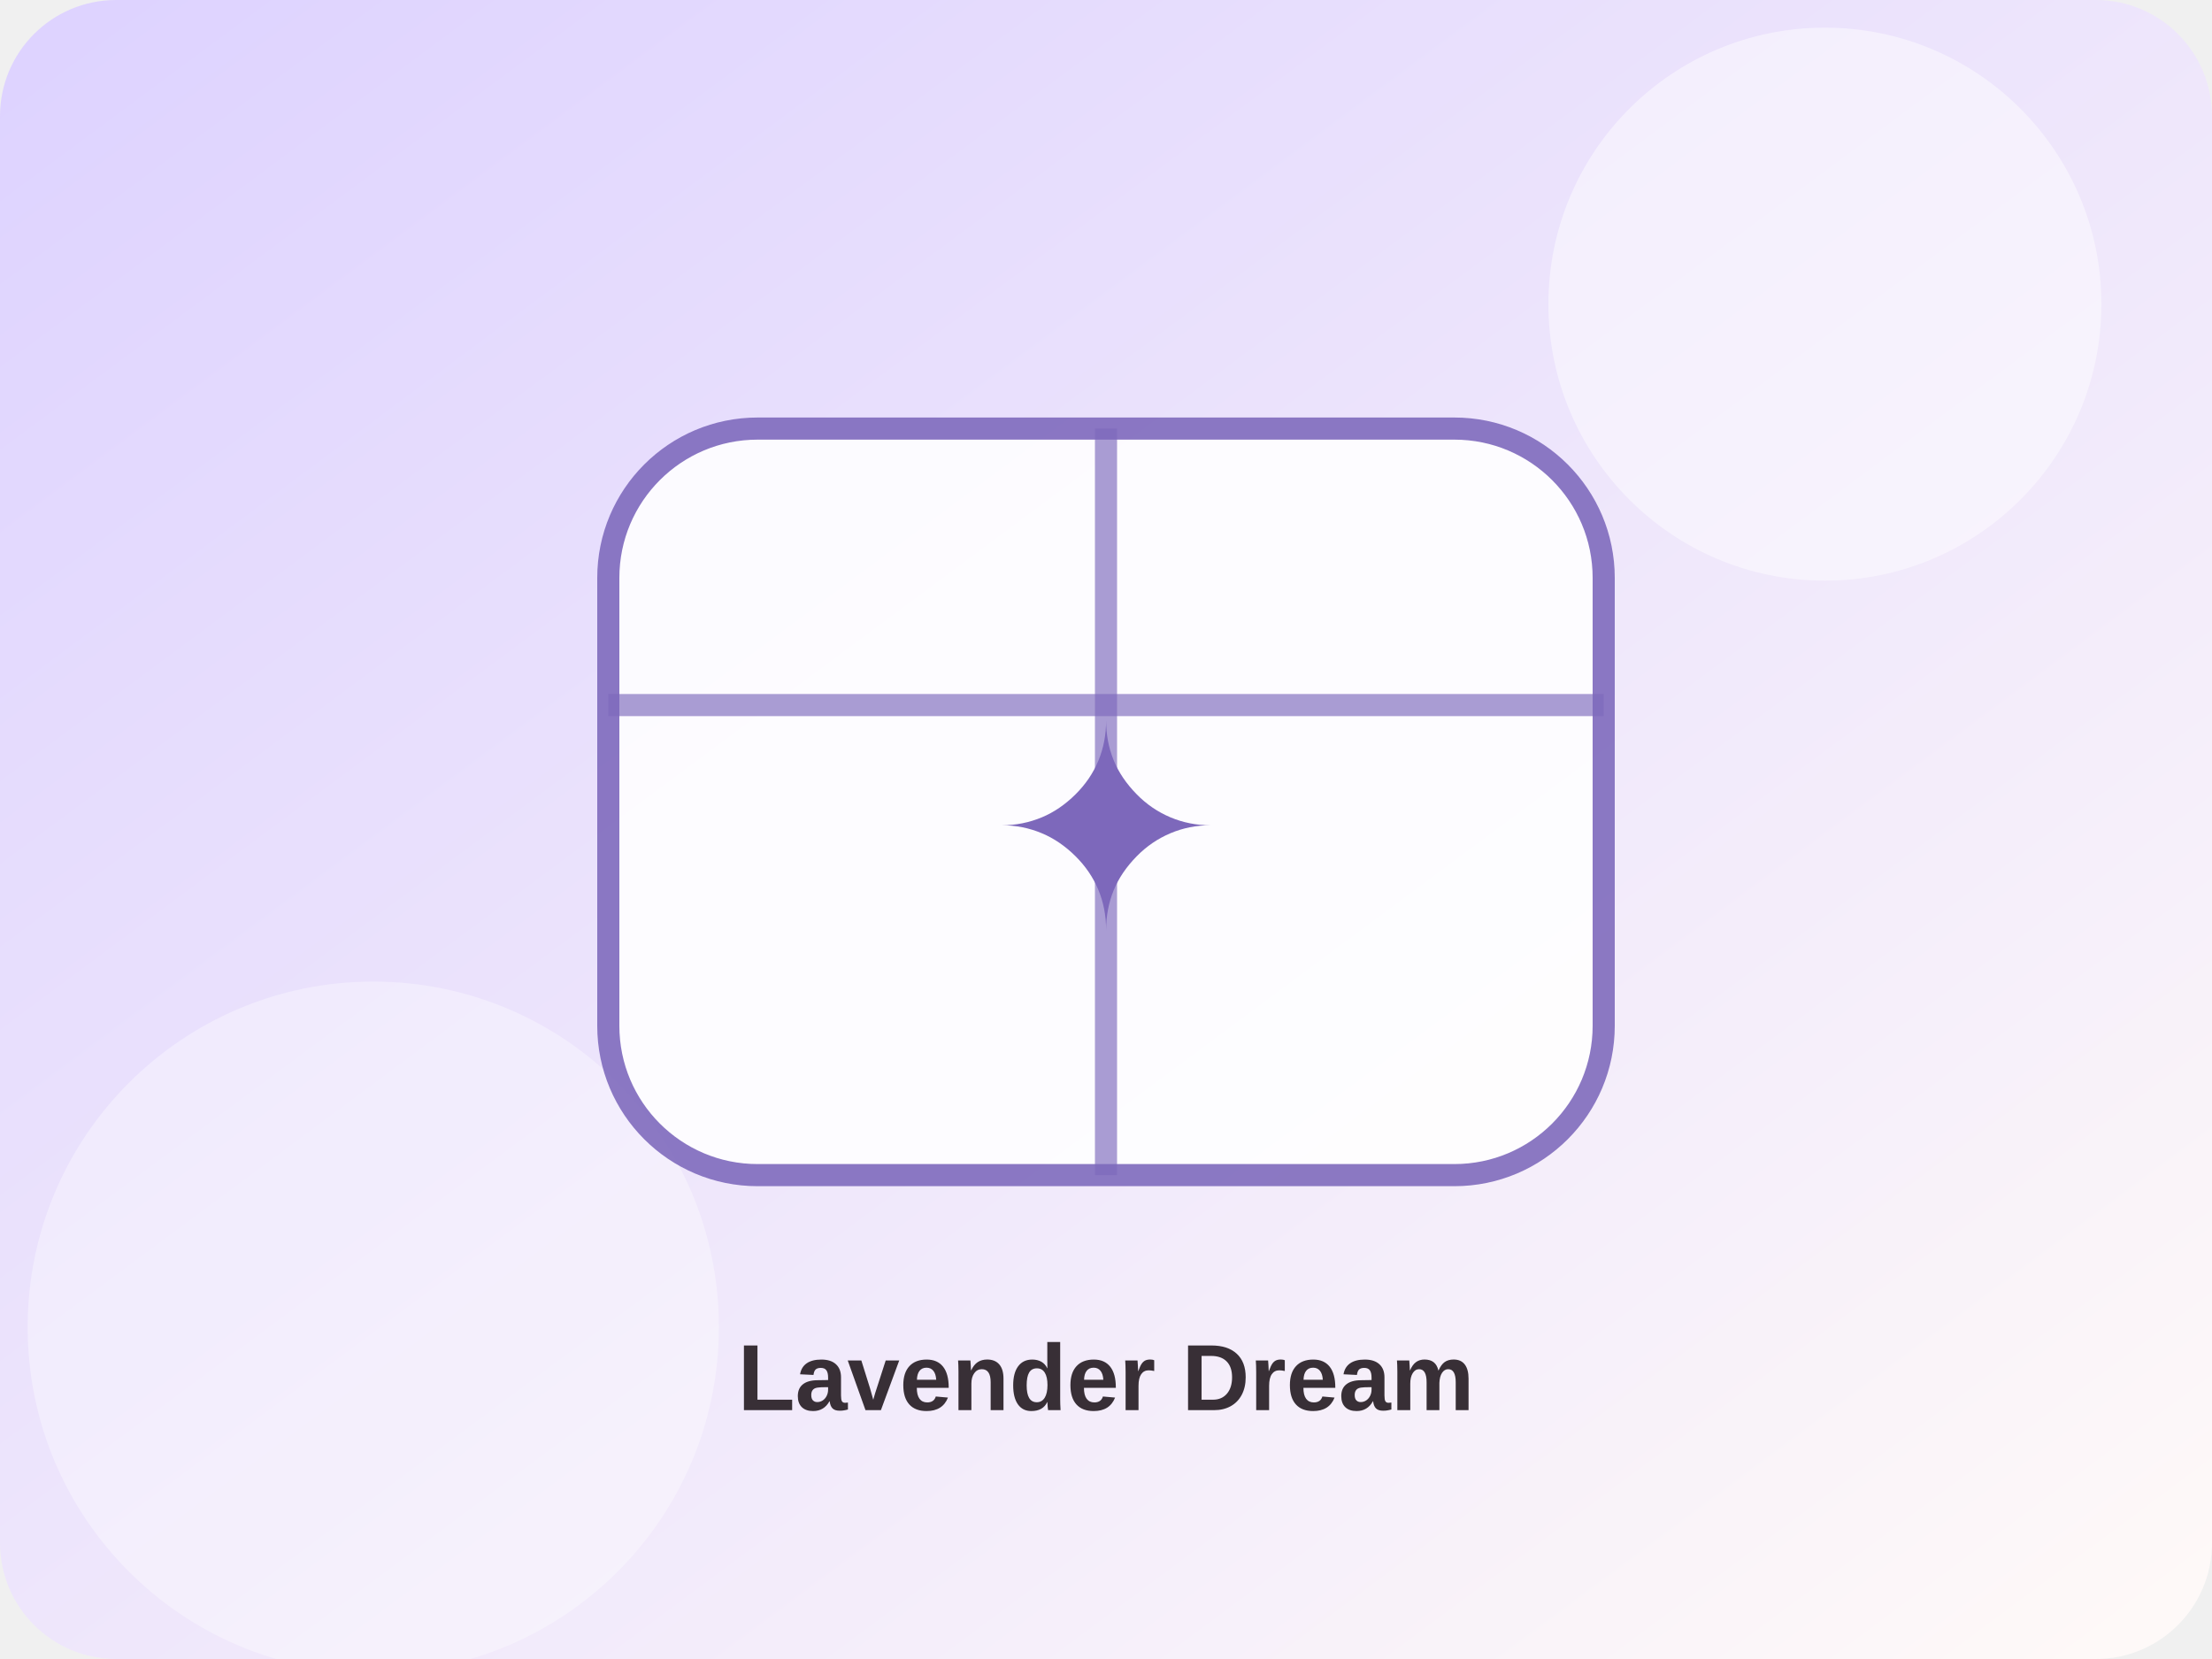
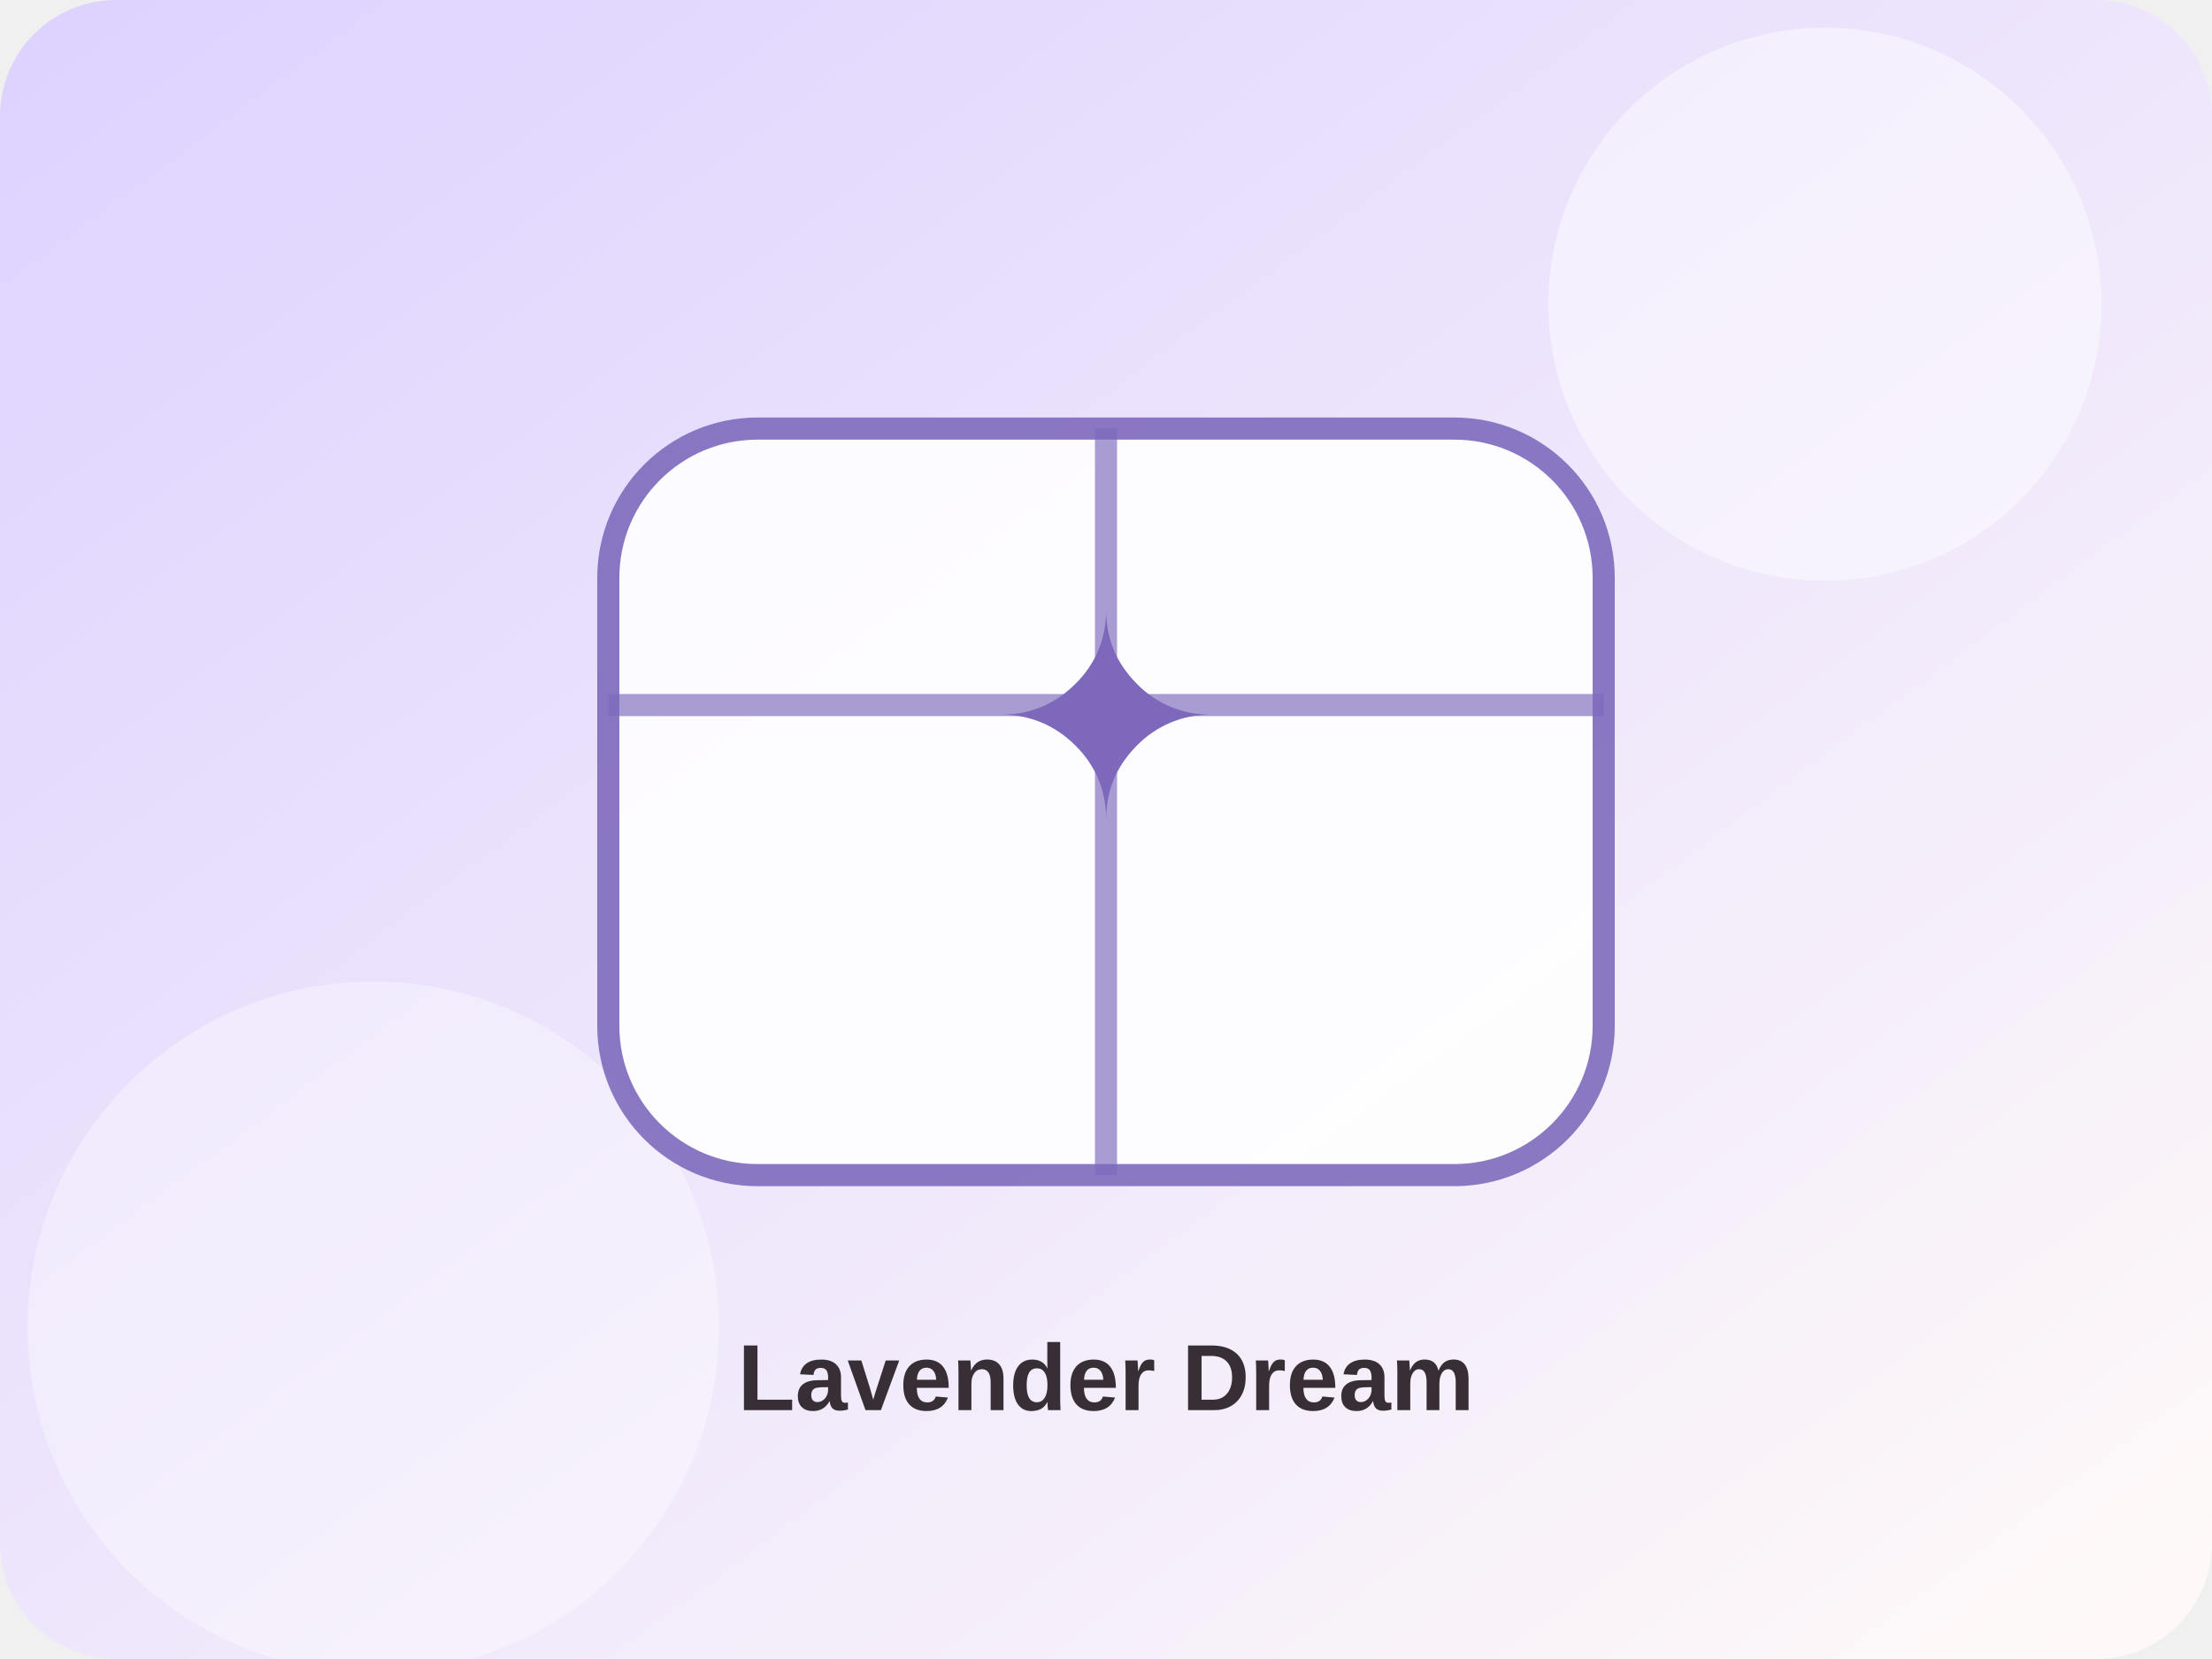
<svg xmlns="http://www.w3.org/2000/svg" width="800" height="600" viewBox="0 0 800 600">
  <defs>
    <linearGradient id="g" x1="0" y1="0" x2="1" y2="1">
      <stop stop-color="#ddd2ff" />
      <stop offset="1" stop-color="#fffaf8" />
    </linearGradient>
  </defs>
  <rect width="800" height="600" rx="42" fill="url(#g)" />
  <circle cx="660" cy="110" r="100" fill="#fff" opacity=".45" />
  <circle cx="135" cy="480" r="125" fill="#fff" opacity=".34" />
  <rect x="220" y="155" width="360" height="270" rx="54" fill="#fff" opacity=".88" stroke="#7d68bb" stroke-width="8" />
  <path d="M220 255h360" stroke="#7d68bb" stroke-width="8" opacity=".65" />
  <path d="M400 155v270" stroke="#7d68bb" stroke-width="8" opacity=".65" />
-   <text x="400" y="335" font-size="100" text-anchor="middle" font-family="Arial" fill="#7d68bb">✦</text>
+   <text x="400" y="295" font-size="100" text-anchor="middle" font-family="Arial" fill="#7d68bb">✦</text>
  <text x="400" y="510" font-size="34" font-weight="700" text-anchor="middle" font-family="Arial" fill="#382f36">Lavender Dream</text>
</svg>
